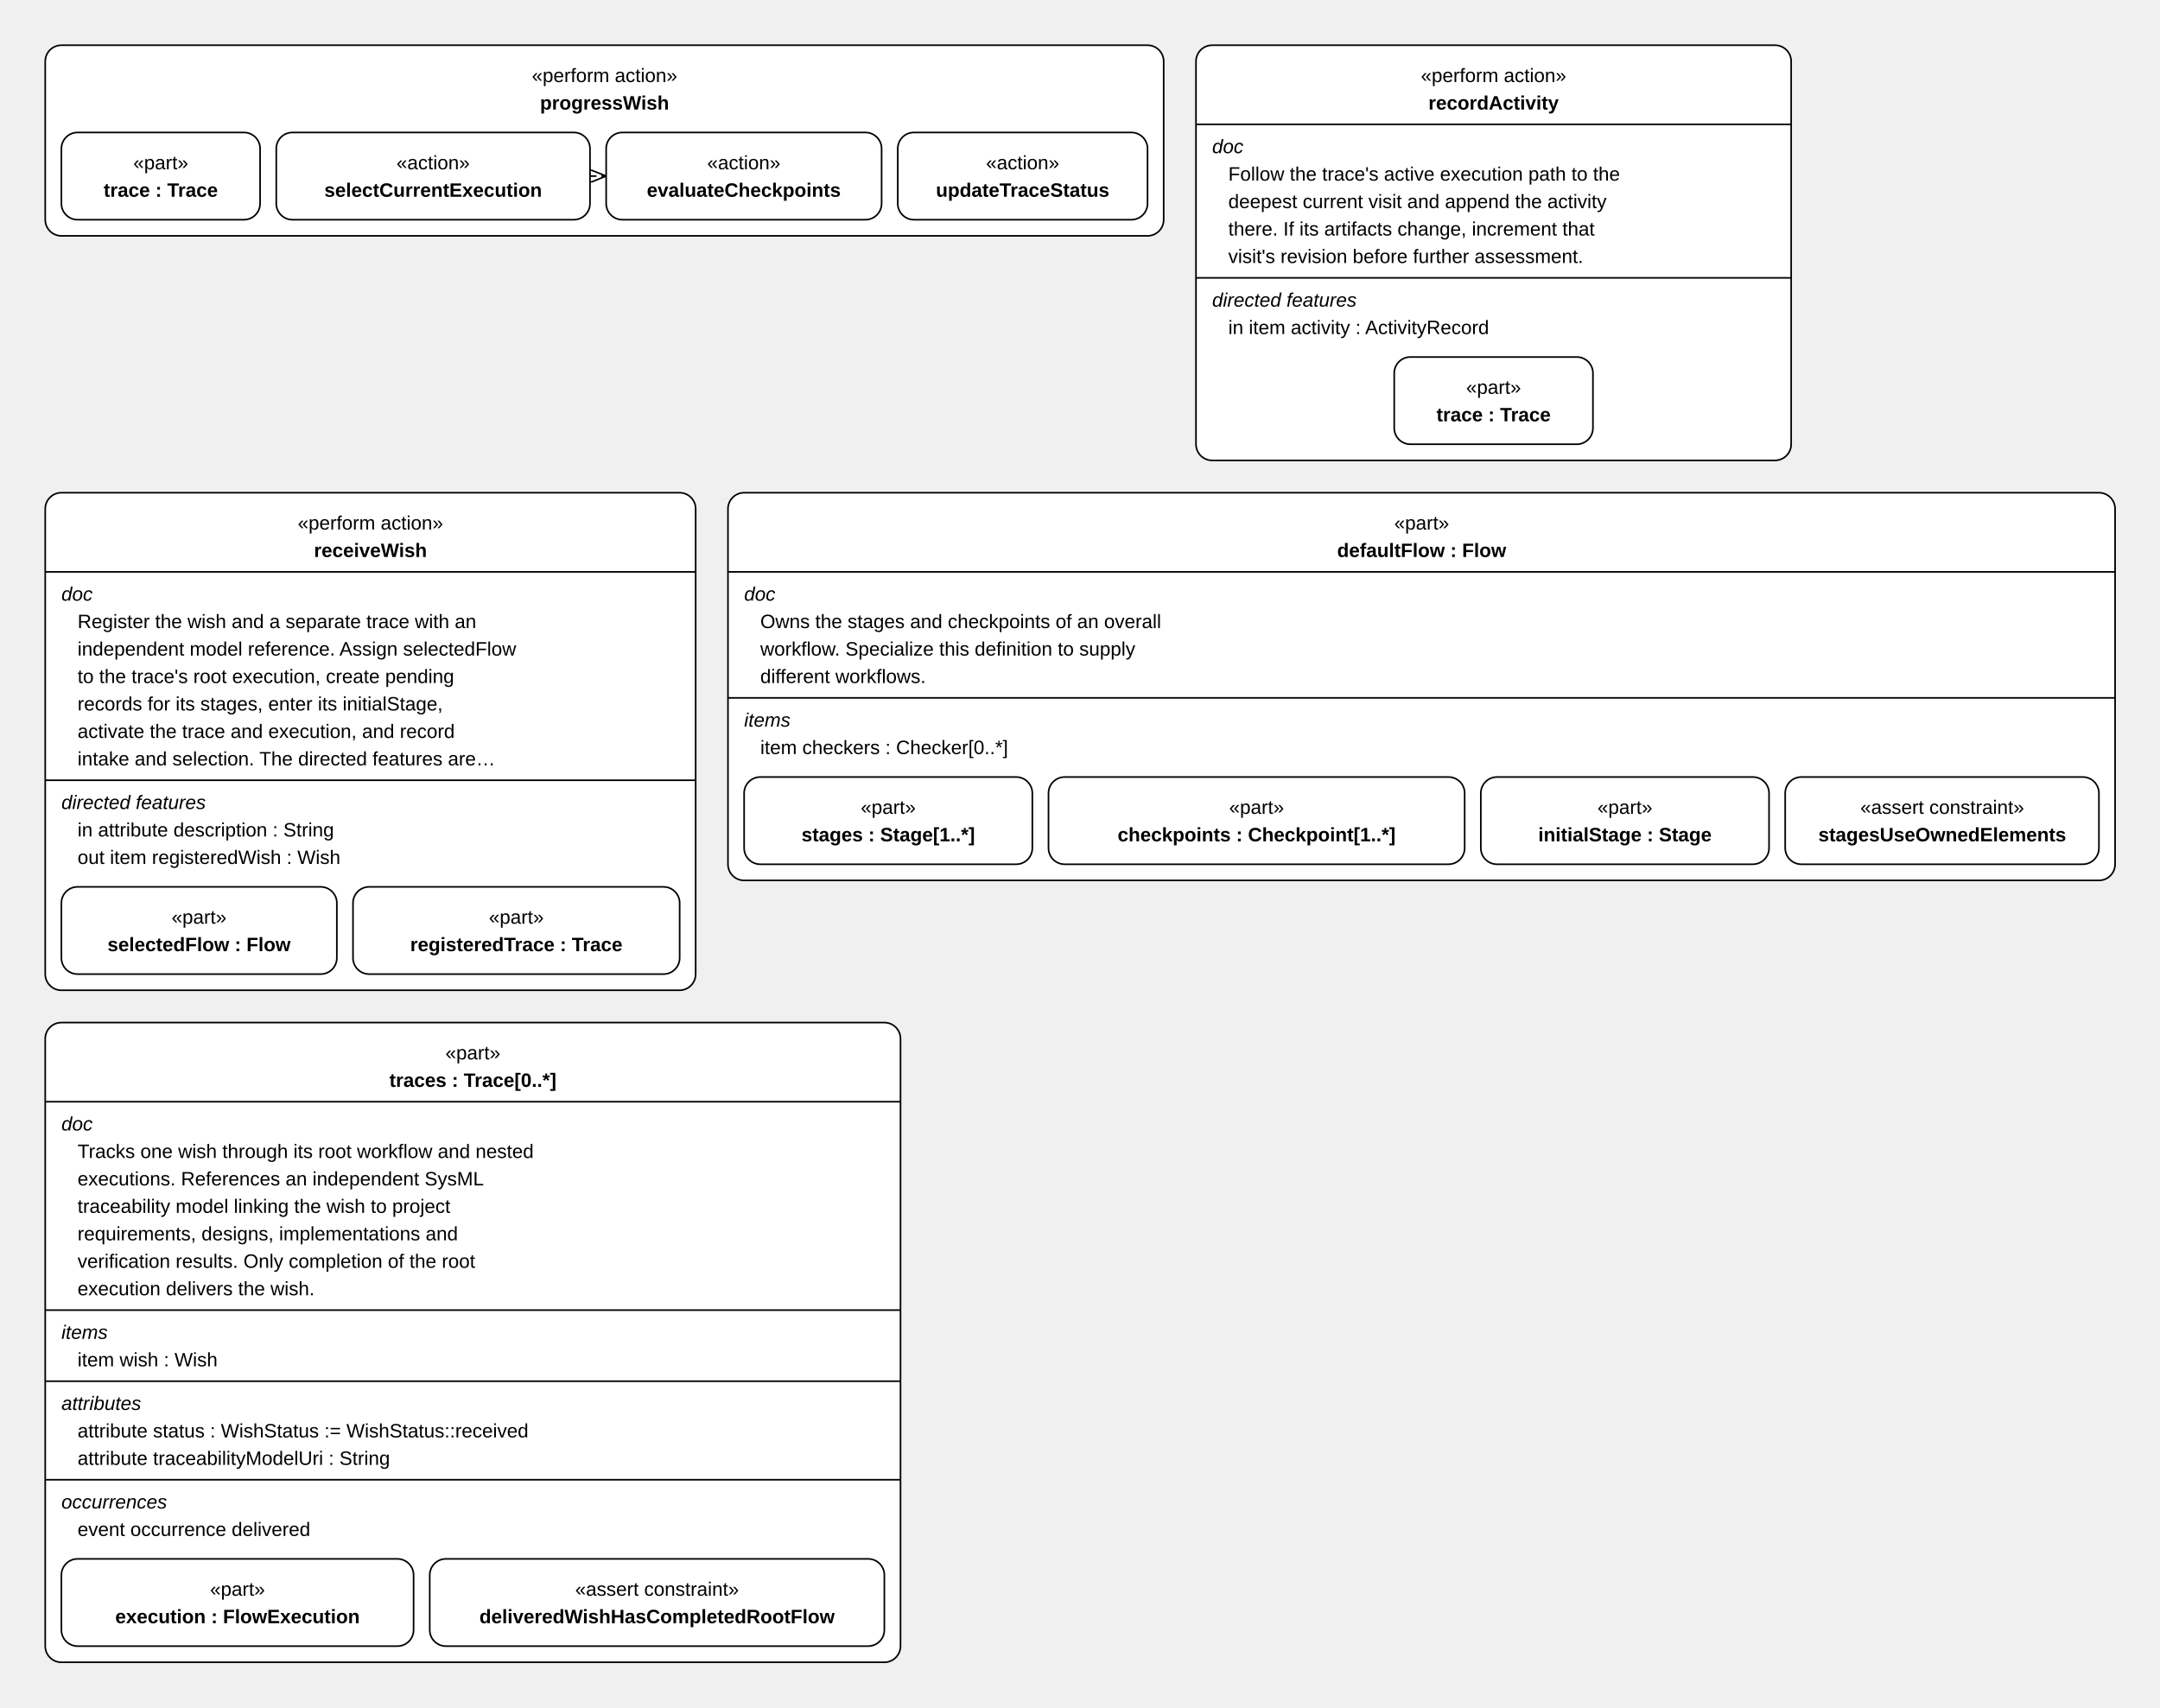
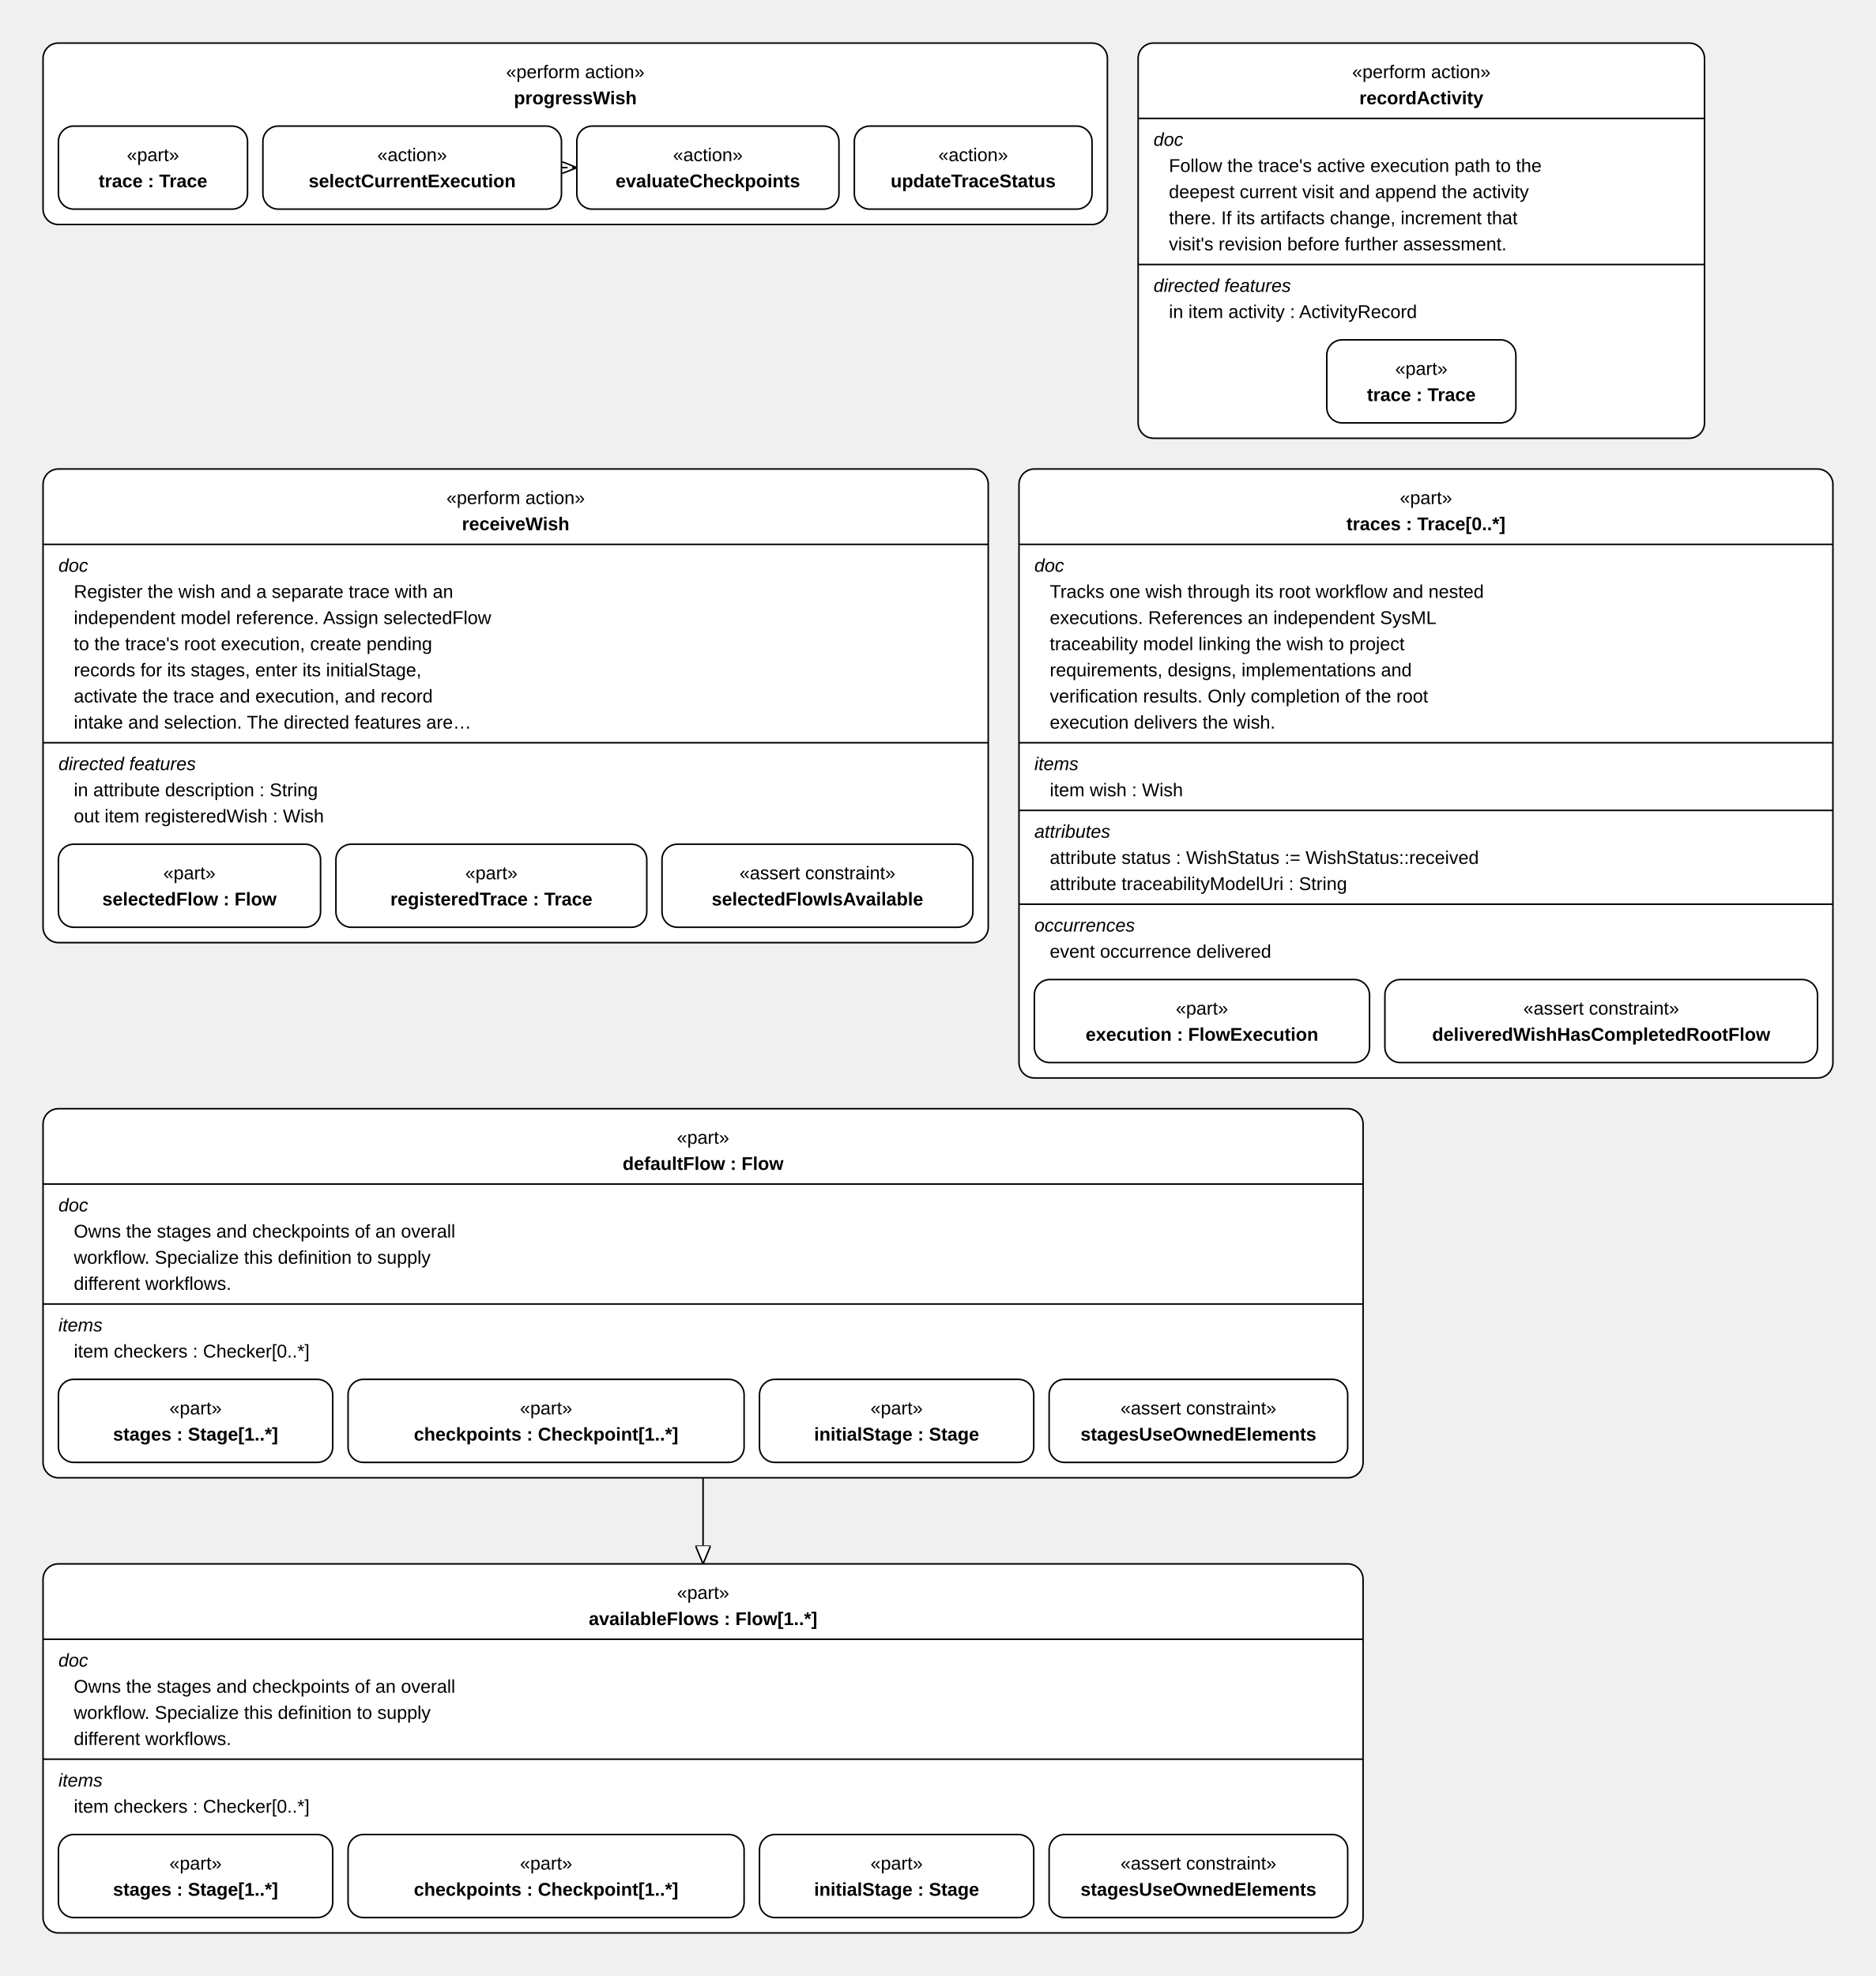
- <svg xmlns="http://www.w3.org/2000/svg" width="1337" height="1057" viewBox="0 0 1337 1057" font-family="Arial, Helvetica, sans-serif" font-size="12">
+ <svg xmlns="http://www.w3.org/2000/svg" width="1220" height="1285" viewBox="0 0 1220 1285" font-family="Arial, Helvetica, sans-serif" font-size="12">
  <style>
.box { fill: #ffffff; stroke: #000000; stroke-width: 1; }
.rule, .edge { stroke: #000000; stroke-width: 1; fill: none; }
.arrow { fill: #ffffff; stroke: #000000; stroke-width: 1; }
.diamond { fill: #000000; stroke: #000000; stroke-width: 1; }
.hollow { fill: #ffffff; stroke: #000000; stroke-width: 1; }
.tip { fill: none; stroke: #000000; stroke-width: 1; }
.initial { fill: #000000; }
.port { fill: #ffffff; stroke: #000000; stroke-width: 1; }
.guide { stroke: #000000; stroke-width: 1; opacity: 0.4; }
.dependency { stroke: #000000; stroke-width: 1; fill: none; stroke-dasharray: 6 4; }
.succession { stroke: #000000; stroke-width: 1; fill: none; stroke-dasharray: 4 3; }
.lifeline { stroke: #000000; stroke-width: 1; fill: none; stroke-dasharray: 3 4; }
.lane { fill: none; stroke: #000000; stroke-width: 1; }
.name { fill: #000000; font-weight: bold; }
.abstract { font-style: italic; }
.keyword, .feature { fill: #000000; }
.aside { fill: #000000; paint-order: stroke; stroke: #ffffff; stroke-width: 3; stroke-linejoin: round; }
.compartment { fill: #000000; font-style: italic; }
@media (prefers-color-scheme: dark) {
.box, .arrow, .hollow, .port { fill: #1e1e1e; stroke: #d4d4d4; }
.rule, .edge, .tip, .guide, .dependency, .succession, .lifeline, .lane { stroke: #d4d4d4; }
.diamond { fill: #d4d4d4; stroke: #d4d4d4; }
.initial, .name, .keyword, .feature, .compartment { fill: #d4d4d4; }
.aside { fill: #d4d4d4; stroke: #1e1e1e; }
}
</style>
  <defs>
    <marker id="specialization" viewBox="0 0 12 10" refX="12" refY="5" markerWidth="12" markerHeight="10" orient="auto">
      <path class="arrow" d="M0,0 L12,5 L0,10 z" />
    </marker>
    <marker id="composition" viewBox="0 0 16 10" refX="0" refY="5" markerWidth="16" markerHeight="10" orient="auto">
      <path class="diamond" d="M0,5 L8,0 L16,5 L8,10 z" />
    </marker>
    <marker id="subsetting" viewBox="0 0 12 10" refX="12" refY="5" markerWidth="12" markerHeight="10" orient="auto">
      <path class="hollow" d="M0,0 L12,5 L0,10 z" />
    </marker>
    <marker id="redefinition" viewBox="0 0 16 10" refX="16" refY="5" markerWidth="16" markerHeight="10" orient="auto">
      <path class="hollow" d="M4,0 L16,5 L4,10 z" />
      <path class="tip" d="M2,0 L2,10" />
    </marker>
    <marker id="reference" viewBox="0 0 16 10" refX="0" refY="5" markerWidth="16" markerHeight="10" orient="auto">
      <path class="hollow" d="M0,5 L8,0 L16,5 L8,10 z" />
    </marker>
    <marker id="transition" viewBox="0 0 10 8" refX="10" refY="4" markerWidth="10" markerHeight="8" orient="auto">
      <path class="tip" d="M0,0 L10,4 L0,8" />
    </marker>
    <marker id="flow" viewBox="0 0 10 9" refX="10" refY="4.5" markerWidth="10" markerHeight="9" orient="auto">
      <path class="diamond" d="M0,0 L10,4.5 L0,9 z" />
    </marker>
    <marker id="message" viewBox="0 0 10 9" refX="10" refY="4.5" markerWidth="10" markerHeight="9" orient="auto">
      <path class="tip" d="M0,0 L10,4.5 L0,9 L2.5,4.5 z" />
    </marker>
    <marker id="portion" viewBox="0 0 10 10" refX="0" refY="5" markerWidth="10" markerHeight="10" orient="auto">
      <circle class="diamond" cx="5" cy="5" r="4" />
    </marker>
  </defs>
-   <g>
-     <rect class="box" x="450.6" y="305.0" width="858.6" height="240.0" rx="10" />
-     <text class="keyword" x="880.0" y="327.8" text-anchor="middle">«part»</text>
-     <text class="name" x="880.0" y="344.8" text-anchor="middle">defaultFlow : Flow</text>
-     <line class="rule" x1="450.6" y1="354.0" x2="1309.3" y2="354.0" />
-     <text class="compartment" x="460.6" y="371.8">doc</text>
-     <text class="feature" x="470.6" y="388.8">Owns the stages and checkpoints of an overall</text>
-     <text class="feature" x="470.6" y="405.8">workflow. Specialize this definition to supply</text>
-     <text class="feature" x="470.6" y="422.8">different workflows.</text>
-     <line class="rule" x1="450.6" y1="432.0" x2="1309.3" y2="432.0" />
-     <text class="compartment" x="460.6" y="449.8">items</text>
-     <text class="feature" x="470.6" y="466.8">item checkers : Checker[0..*]</text>
-   </g>
-   <g>
-     <rect class="box" x="460.6" y="481.0" width="178.4" height="54.0" rx="10" />
-     <text class="keyword" x="549.8" y="503.8" text-anchor="middle">«part»</text>
-     <text class="name" x="549.8" y="520.8" text-anchor="middle">stages : Stage[1..*]</text>
-   </g>
-   <g>
-     <rect class="box" x="649.0" y="481.0" width="257.6" height="54.0" rx="10" />
-     <text class="keyword" x="777.8" y="503.8" text-anchor="middle">«part»</text>
-     <text class="name" x="777.8" y="520.8" text-anchor="middle">checkpoints : Checkpoint[1..*]</text>
-   </g>
-   <g>
-     <rect class="box" x="916.6" y="481.0" width="178.4" height="54.0" rx="10" />
-     <text class="keyword" x="1005.8" y="503.8" text-anchor="middle">«part»</text>
-     <text class="name" x="1005.8" y="520.8" text-anchor="middle">initialStage : Stage</text>
-   </g>
-   <g>
-     <rect class="box" x="1105.0" y="481.0" width="194.2" height="54.0" rx="10" />
-     <text class="keyword" x="1202.2" y="503.8" text-anchor="middle">«assert constraint»</text>
-     <text class="name" x="1202.2" y="520.8" text-anchor="middle">stagesUseOwnedElements</text>
-   </g>
-   <g>
-     <rect class="box" x="28.0" y="633.0" width="529.4" height="396.0" rx="10" />
-     <text class="keyword" x="292.7" y="655.8" text-anchor="middle">«part»</text>
-     <text class="name" x="292.7" y="672.8" text-anchor="middle">traces : Trace[0..*]</text>
-     <line class="rule" x1="28.0" y1="682.0" x2="557.4" y2="682.0" />
-     <text class="compartment" x="38.0" y="699.8">doc</text>
-     <text class="feature" x="48.0" y="716.8">Tracks one wish through its root workflow and nested</text>
-     <text class="feature" x="48.0" y="733.8">executions. References an independent SysML</text>
-     <text class="feature" x="48.0" y="750.8">traceability model linking the wish to project</text>
-     <text class="feature" x="48.0" y="767.8">requirements, designs, implementations and</text>
-     <text class="feature" x="48.0" y="784.8">verification results. Only completion of the root</text>
-     <text class="feature" x="48.0" y="801.8">execution delivers the wish.</text>
-     <line class="rule" x1="28.0" y1="811.0" x2="557.4" y2="811.0" />
-     <text class="compartment" x="38.0" y="828.8">items</text>
-     <text class="feature" x="48.0" y="845.8">item wish : Wish</text>
-     <line class="rule" x1="28.0" y1="855.0" x2="557.4" y2="855.0" />
-     <text class="compartment" x="38.0" y="872.8">attributes</text>
-     <text class="feature" x="48.0" y="889.8">attribute status : WishStatus := WishStatus::received</text>
-     <text class="feature" x="48.0" y="906.8">attribute traceabilityModelUri : String</text>
-     <line class="rule" x1="28.0" y1="916.0" x2="557.4" y2="916.0" />
-     <text class="compartment" x="38.0" y="933.8">occurrences</text>
-     <text class="feature" x="48.0" y="950.8">event occurrence delivered</text>
-   </g>
-   <g>
-     <rect class="box" x="38.0" y="965.0" width="218.0" height="54.0" rx="10" />
-     <text class="keyword" x="147.0" y="987.8" text-anchor="middle">«part»</text>
-     <text class="name" x="147.0" y="1004.8" text-anchor="middle">execution : FlowExecution</text>
-   </g>
-   <g>
-     <rect class="box" x="266.0" y="965.0" width="281.4" height="54.0" rx="10" />
-     <text class="keyword" x="406.7" y="987.8" text-anchor="middle">«assert constraint»</text>
-     <text class="name" x="406.7" y="1004.8" text-anchor="middle">deliveredWishHasCompletedRootFlow</text>
-   </g>
-   <g>
-     <rect class="box" x="28.0" y="305.0" width="402.6" height="308.0" rx="10" />
-     <text class="keyword" x="229.3" y="327.8" text-anchor="middle">«perform action»</text>
-     <text class="name" x="229.3" y="344.8" text-anchor="middle">receiveWish</text>
-     <line class="rule" x1="28.0" y1="354.0" x2="430.6" y2="354.0" />
+   <path class="edge" fill="none" d="M 457.3 961.0 L 457.3 1017.0" marker-end="url(#subsetting)" />
+   <g>
+     <rect class="box" x="28.0" y="1017.0" width="858.6" height="240.0" rx="10" />
+     <text class="keyword" x="457.3" y="1039.8" text-anchor="middle">«part»</text>
+     <text class="name" x="457.3" y="1056.8" text-anchor="middle">availableFlows : Flow[1..*]</text>
+     <line class="rule" x1="28.0" y1="1066.0" x2="886.6" y2="1066.0" />
+     <text class="compartment" x="38.0" y="1083.8">doc</text>
+     <text class="feature" x="48.0" y="1100.8">Owns the stages and checkpoints of an overall</text>
+     <text class="feature" x="48.0" y="1117.8">workflow. Specialize this definition to supply</text>
+     <text class="feature" x="48.0" y="1134.8">different workflows.</text>
+     <line class="rule" x1="28.0" y1="1144.0" x2="886.6" y2="1144.0" />
+     <text class="compartment" x="38.0" y="1161.8">items</text>
+     <text class="feature" x="48.0" y="1178.8">item checkers : Checker[0..*]</text>
+   </g>
+   <g>
+     <rect class="box" x="38.0" y="1193.0" width="178.4" height="54.0" rx="10" />
+     <text class="keyword" x="127.2" y="1215.8" text-anchor="middle">«part»</text>
+     <text class="name" x="127.2" y="1232.8" text-anchor="middle">stages : Stage[1..*]</text>
+   </g>
+   <g>
+     <rect class="box" x="226.4" y="1193.0" width="257.6" height="54.0" rx="10" />
+     <text class="keyword" x="355.2" y="1215.8" text-anchor="middle">«part»</text>
+     <text class="name" x="355.2" y="1232.8" text-anchor="middle">checkpoints : Checkpoint[1..*]</text>
+   </g>
+   <g>
+     <rect class="box" x="494.0" y="1193.0" width="178.4" height="54.0" rx="10" />
+     <text class="keyword" x="583.2" y="1215.8" text-anchor="middle">«part»</text>
+     <text class="name" x="583.2" y="1232.8" text-anchor="middle">initialStage : Stage</text>
+   </g>
+   <g>
+     <rect class="box" x="682.4" y="1193.0" width="194.2" height="54.0" rx="10" />
+     <text class="keyword" x="779.5" y="1215.8" text-anchor="middle">«assert constraint»</text>
+     <text class="name" x="779.5" y="1232.8" text-anchor="middle">stagesUseOwnedElements</text>
+   </g>
+   <g>
+     <rect class="box" x="28.0" y="721.0" width="858.6" height="240.0" rx="10" />
+     <text class="keyword" x="457.3" y="743.8" text-anchor="middle">«part»</text>
+     <text class="name" x="457.3" y="760.8" text-anchor="middle">defaultFlow : Flow</text>
+     <line class="rule" x1="28.0" y1="770.0" x2="886.6" y2="770.0" />
+     <text class="compartment" x="38.0" y="787.8">doc</text>
+     <text class="feature" x="48.0" y="804.8">Owns the stages and checkpoints of an overall</text>
+     <text class="feature" x="48.0" y="821.8">workflow. Specialize this definition to supply</text>
+     <text class="feature" x="48.0" y="838.8">different workflows.</text>
+     <line class="rule" x1="28.0" y1="848.0" x2="886.6" y2="848.0" />
+     <text class="compartment" x="38.0" y="865.8">items</text>
+     <text class="feature" x="48.0" y="882.8">item checkers : Checker[0..*]</text>
+   </g>
+   <g>
+     <rect class="box" x="38.0" y="897.0" width="178.4" height="54.0" rx="10" />
+     <text class="keyword" x="127.2" y="919.8" text-anchor="middle">«part»</text>
+     <text class="name" x="127.2" y="936.8" text-anchor="middle">stages : Stage[1..*]</text>
+   </g>
+   <g>
+     <rect class="box" x="226.4" y="897.0" width="257.6" height="54.0" rx="10" />
+     <text class="keyword" x="355.2" y="919.8" text-anchor="middle">«part»</text>
+     <text class="name" x="355.2" y="936.8" text-anchor="middle">checkpoints : Checkpoint[1..*]</text>
+   </g>
+   <g>
+     <rect class="box" x="494.0" y="897.0" width="178.4" height="54.0" rx="10" />
+     <text class="keyword" x="583.2" y="919.8" text-anchor="middle">«part»</text>
+     <text class="name" x="583.2" y="936.8" text-anchor="middle">initialStage : Stage</text>
+   </g>
+   <g>
+     <rect class="box" x="682.4" y="897.0" width="194.2" height="54.0" rx="10" />
+     <text class="keyword" x="779.5" y="919.8" text-anchor="middle">«assert constraint»</text>
+     <text class="name" x="779.5" y="936.8" text-anchor="middle">stagesUseOwnedElements</text>
+   </g>
+   <g>
+     <rect class="box" x="662.8" y="305.0" width="529.4" height="396.0" rx="10" />
+     <text class="keyword" x="927.5" y="327.8" text-anchor="middle">«part»</text>
+     <text class="name" x="927.5" y="344.8" text-anchor="middle">traces : Trace[0..*]</text>
+     <line class="rule" x1="662.8" y1="354.0" x2="1192.2" y2="354.0" />
+     <text class="compartment" x="672.8" y="371.8">doc</text>
+     <text class="feature" x="682.8" y="388.8">Tracks one wish through its root workflow and nested</text>
+     <text class="feature" x="682.8" y="405.8">executions. References an independent SysML</text>
+     <text class="feature" x="682.8" y="422.8">traceability model linking the wish to project</text>
+     <text class="feature" x="682.8" y="439.8">requirements, designs, implementations and</text>
+     <text class="feature" x="682.8" y="456.8">verification results. Only completion of the root</text>
+     <text class="feature" x="682.8" y="473.8">execution delivers the wish.</text>
+     <line class="rule" x1="662.8" y1="483.0" x2="1192.2" y2="483.0" />
+     <text class="compartment" x="672.8" y="500.8">items</text>
+     <text class="feature" x="682.8" y="517.8">item wish : Wish</text>
+     <line class="rule" x1="662.8" y1="527.0" x2="1192.2" y2="527.0" />
+     <text class="compartment" x="672.8" y="544.8">attributes</text>
+     <text class="feature" x="682.8" y="561.8">attribute status : WishStatus := WishStatus::received</text>
+     <text class="feature" x="682.8" y="578.8">attribute traceabilityModelUri : String</text>
+     <line class="rule" x1="662.8" y1="588.0" x2="1192.2" y2="588.0" />
+     <text class="compartment" x="672.8" y="605.8">occurrences</text>
+     <text class="feature" x="682.8" y="622.8">event occurrence delivered</text>
+   </g>
+   <g>
+     <rect class="box" x="672.8" y="637.0" width="218.0" height="54.0" rx="10" />
+     <text class="keyword" x="781.8" y="659.8" text-anchor="middle">«part»</text>
+     <text class="name" x="781.8" y="676.8" text-anchor="middle">execution : FlowExecution</text>
+   </g>
+   <g>
+     <rect class="box" x="900.8" y="637.0" width="281.4" height="54.0" rx="10" />
+     <text class="keyword" x="1041.5" y="659.8" text-anchor="middle">«assert constraint»</text>
+     <text class="name" x="1041.5" y="676.8" text-anchor="middle">deliveredWishHasCompletedRootFlow</text>
+   </g>
+   <g>
+     <rect class="box" x="28.0" y="305.0" width="614.8" height="308.0" rx="10" />
+     <text class="keyword" x="335.4" y="327.8" text-anchor="middle">«perform action»</text>
+     <text class="name" x="335.4" y="344.8" text-anchor="middle">receiveWish</text>
+     <line class="rule" x1="28.0" y1="354.0" x2="642.8" y2="354.0" />
    <text class="compartment" x="38.0" y="371.8">doc</text>
    <text class="feature" x="48.0" y="388.8">Register the wish and a separate trace with an</text>
    <text class="feature" x="48.0" y="405.8">independent model reference. Assign selectedFlow</text>
    <text class="feature" x="48.0" y="422.8">to the trace's root execution, create pending</text>
    <text class="feature" x="48.0" y="439.8">records for its stages, enter its initialStage,</text>
    <text class="feature" x="48.0" y="456.8">activate the trace and execution, and record</text>
    <text class="feature" x="48.0" y="473.8">intake and selection. The directed features are…</text>
-     <line class="rule" x1="28.0" y1="483.0" x2="430.6" y2="483.0" />
+     <line class="rule" x1="28.0" y1="483.0" x2="642.8" y2="483.0" />
    <text class="compartment" x="38.0" y="500.8">directed features</text>
    <text class="feature" x="48.0" y="517.8">in attribute description : String</text>
    <text class="feature" x="48.0" y="534.8">out item registeredWish : Wish</text>
  </g>
  <g>
    <rect class="box" x="38.0" y="549.0" width="170.5" height="54.0" rx="10" />
    <text class="keyword" x="123.2" y="571.8" text-anchor="middle">«part»</text>
    <text class="name" x="123.2" y="588.8" text-anchor="middle">selectedFlow : Flow</text>
  </g>
  <g>
    <rect class="box" x="218.5" y="549.0" width="202.2" height="54.0" rx="10" />
    <text class="keyword" x="319.6" y="571.8" text-anchor="middle">«part»</text>
    <text class="name" x="319.6" y="588.8" text-anchor="middle">registeredTrace : Trace</text>
+   </g>
+   <g>
+     <rect class="box" x="430.6" y="549.0" width="202.2" height="54.0" rx="10" />
+     <text class="keyword" x="531.7" y="571.8" text-anchor="middle">«assert constraint»</text>
+     <text class="name" x="531.7" y="588.8" text-anchor="middle">selectedFlowIsAvailable</text>
  </g>
  <g>
    <rect class="box" x="740.3" y="28.0" width="368.4" height="257.0" rx="10" />
    <text class="keyword" x="924.5" y="50.8" text-anchor="middle">«perform action»</text>
    <text class="name" x="924.5" y="67.8" text-anchor="middle">recordActivity</text>
    <line class="rule" x1="740.3" y1="77.0" x2="1108.7" y2="77.0" />
    <text class="compartment" x="750.3" y="94.8">doc</text>
    <text class="feature" x="760.3" y="111.8">Follow the trace's active execution path to the</text>
    <text class="feature" x="760.3" y="128.8">deepest current visit and append the activity</text>
    <text class="feature" x="760.3" y="145.8">there. If its artifacts change, increment that</text>
    <text class="feature" x="760.3" y="162.8">visit's revision before further assessment.</text>
    <line class="rule" x1="740.3" y1="172.0" x2="1108.7" y2="172.0" />
    <text class="compartment" x="750.3" y="189.8">directed features</text>
    <text class="feature" x="760.3" y="206.8">in item activity : ActivityRecord</text>
  </g>
  <g>
    <rect class="box" x="863.0" y="221.0" width="123.0" height="54.0" rx="10" />
    <text class="keyword" x="924.5" y="243.8" text-anchor="middle">«part»</text>
    <text class="name" x="924.5" y="260.8" text-anchor="middle">trace : Trace</text>
  </g>
  <g>
    <rect class="box" x="28.0" y="28.0" width="692.3" height="118.0" rx="10" />
    <text class="keyword" x="374.2" y="50.8" text-anchor="middle">«perform action»</text>
    <text class="name" x="374.2" y="67.8" text-anchor="middle">progressWish</text>
  </g>
  <path class="succession" fill="none" d="M 365.2 109.0 L 375.2 109.0" marker-end="url(#transition)" />
  <g>
    <rect class="box" x="38.0" y="82.0" width="123.0" height="54.0" rx="10" />
    <text class="keyword" x="99.5" y="104.8" text-anchor="middle">«part»</text>
    <text class="name" x="99.5" y="121.8" text-anchor="middle">trace : Trace</text>
  </g>
  <g>
    <rect class="box" x="171.0" y="82.0" width="194.2" height="54.0" rx="10" />
    <text class="keyword" x="268.1" y="104.8" text-anchor="middle">«action»</text>
    <text class="name" x="268.1" y="121.8" text-anchor="middle">selectCurrentExecution</text>
  </g>
  <g>
    <rect class="box" x="375.2" y="82.0" width="170.5" height="54.0" rx="10" />
    <text class="keyword" x="460.4" y="104.8" text-anchor="middle">«action»</text>
    <text class="name" x="460.4" y="121.8" text-anchor="middle">evaluateCheckpoints</text>
  </g>
  <g>
    <rect class="box" x="555.7" y="82.0" width="154.6" height="54.0" rx="10" />
    <text class="keyword" x="633.0" y="104.8" text-anchor="middle">«action»</text>
    <text class="name" x="633.0" y="121.8" text-anchor="middle">updateTraceStatus</text>
  </g>
</svg>
